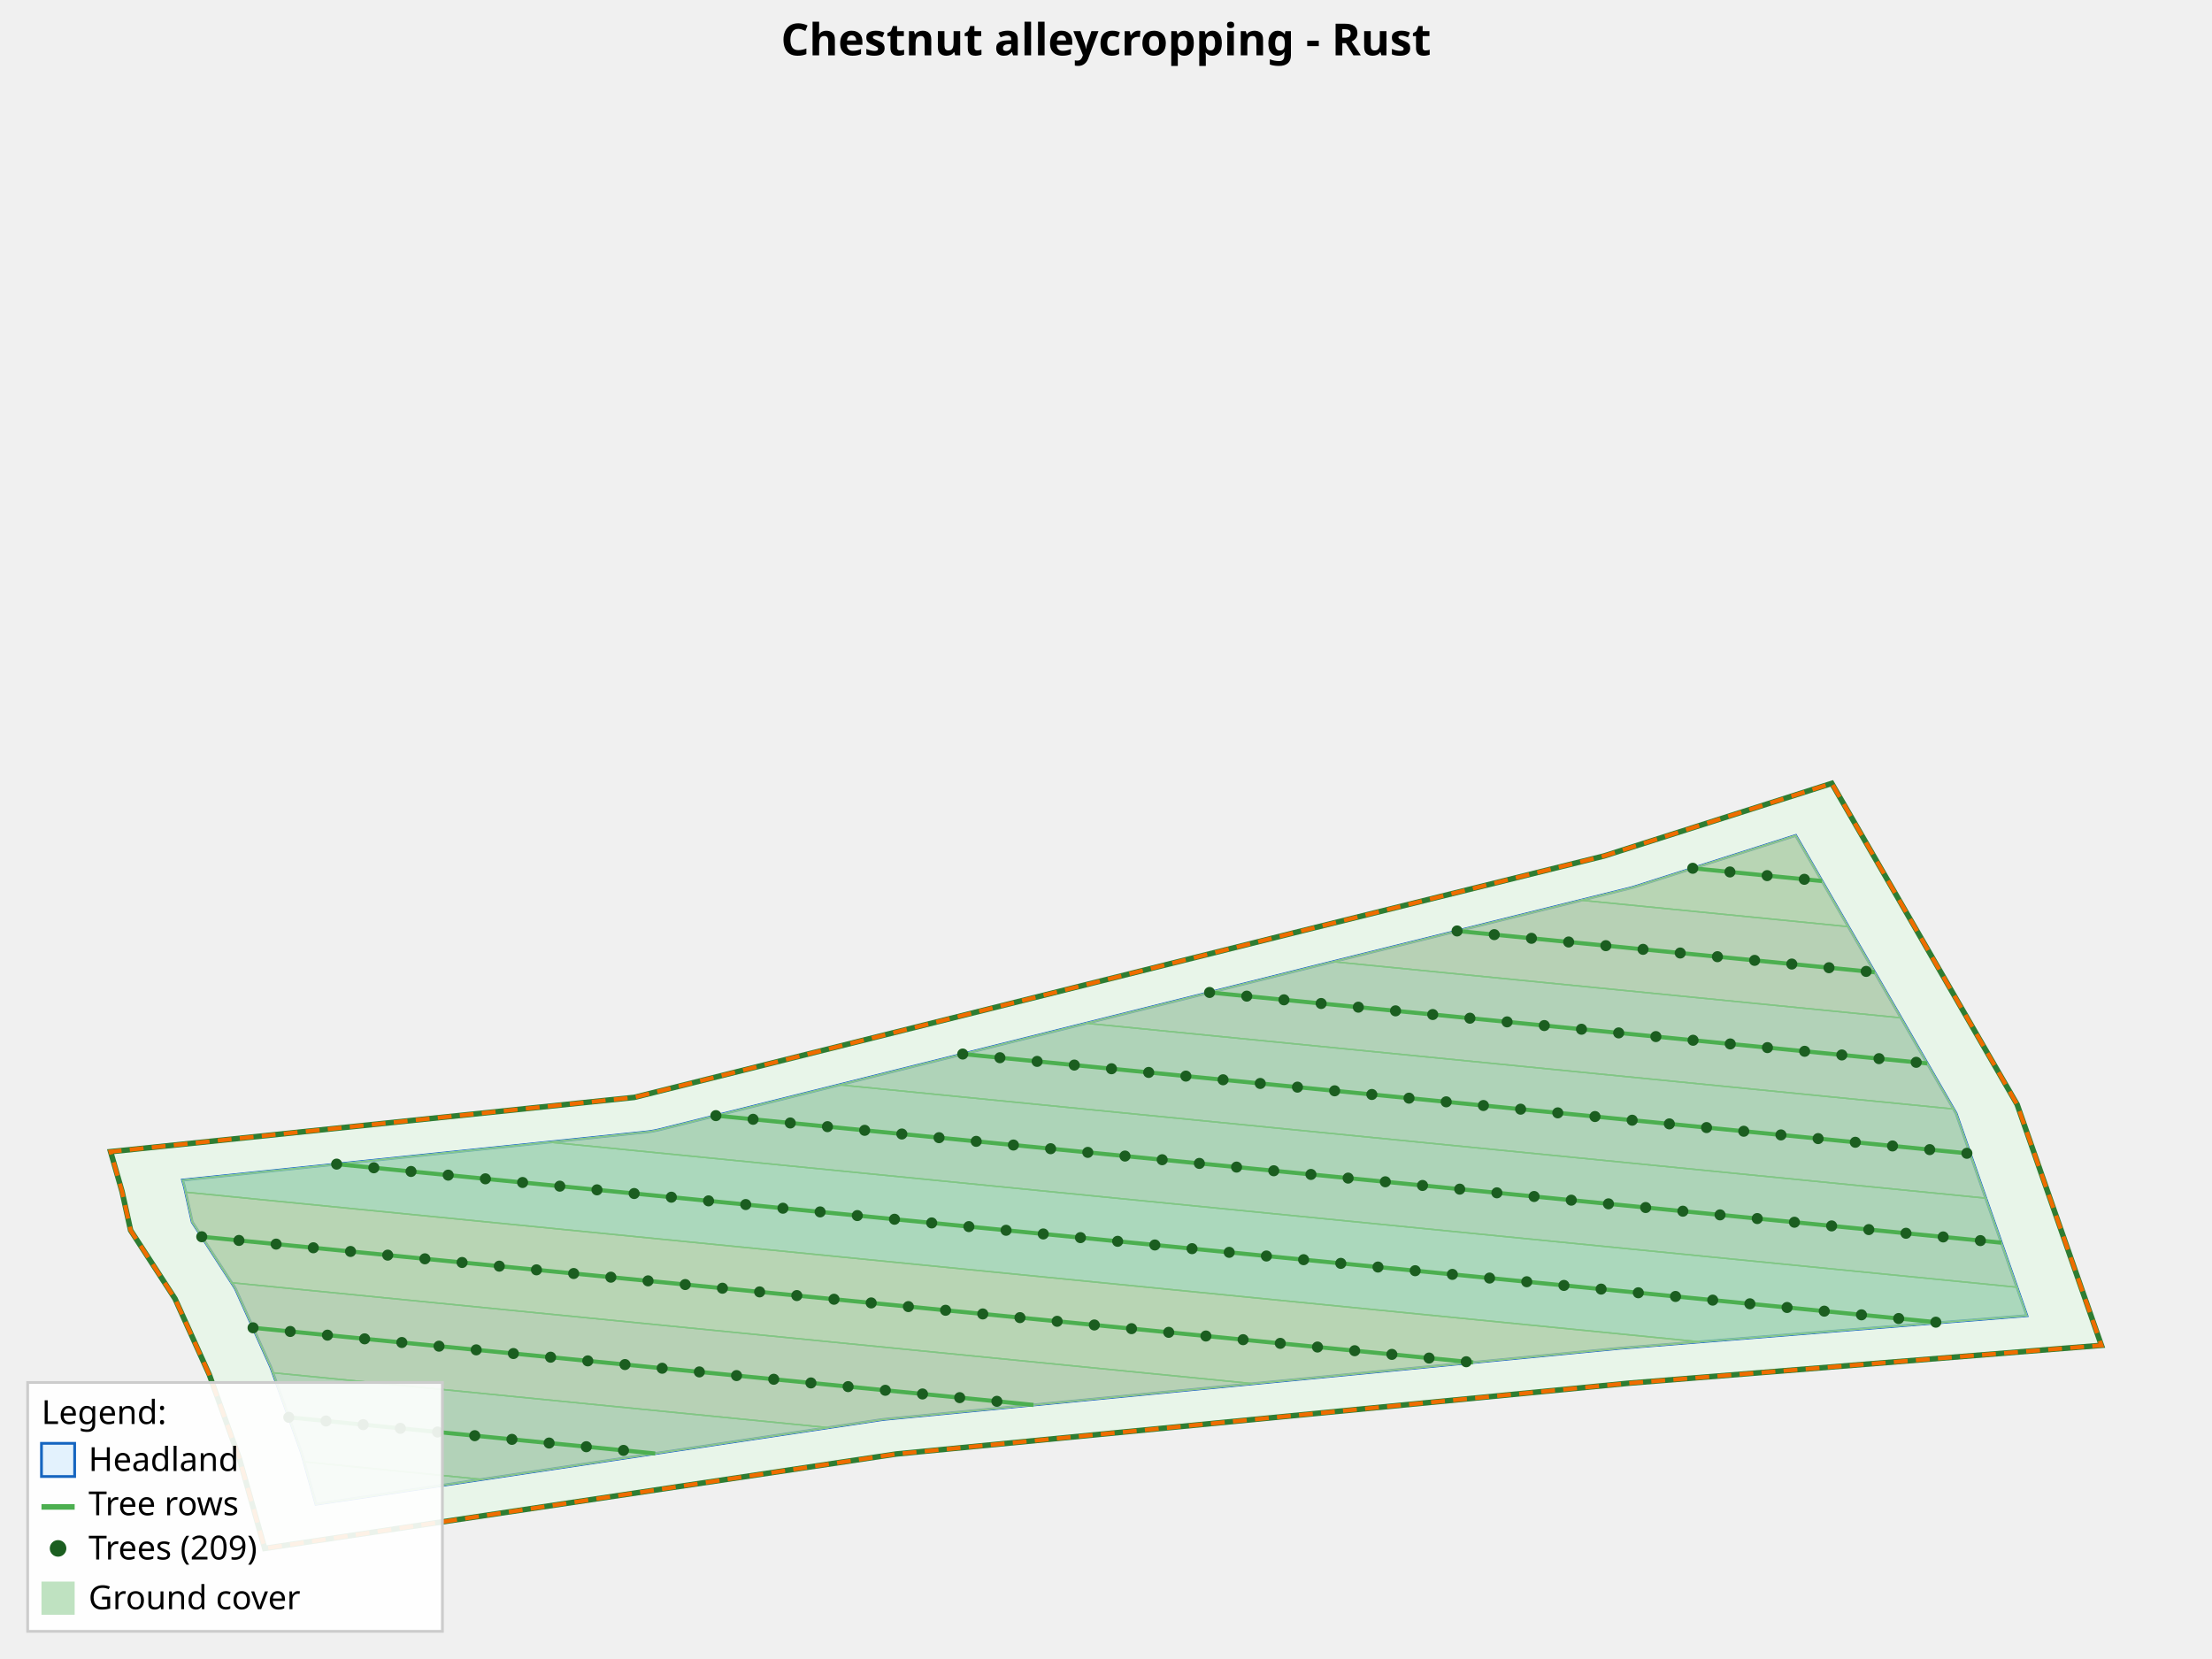
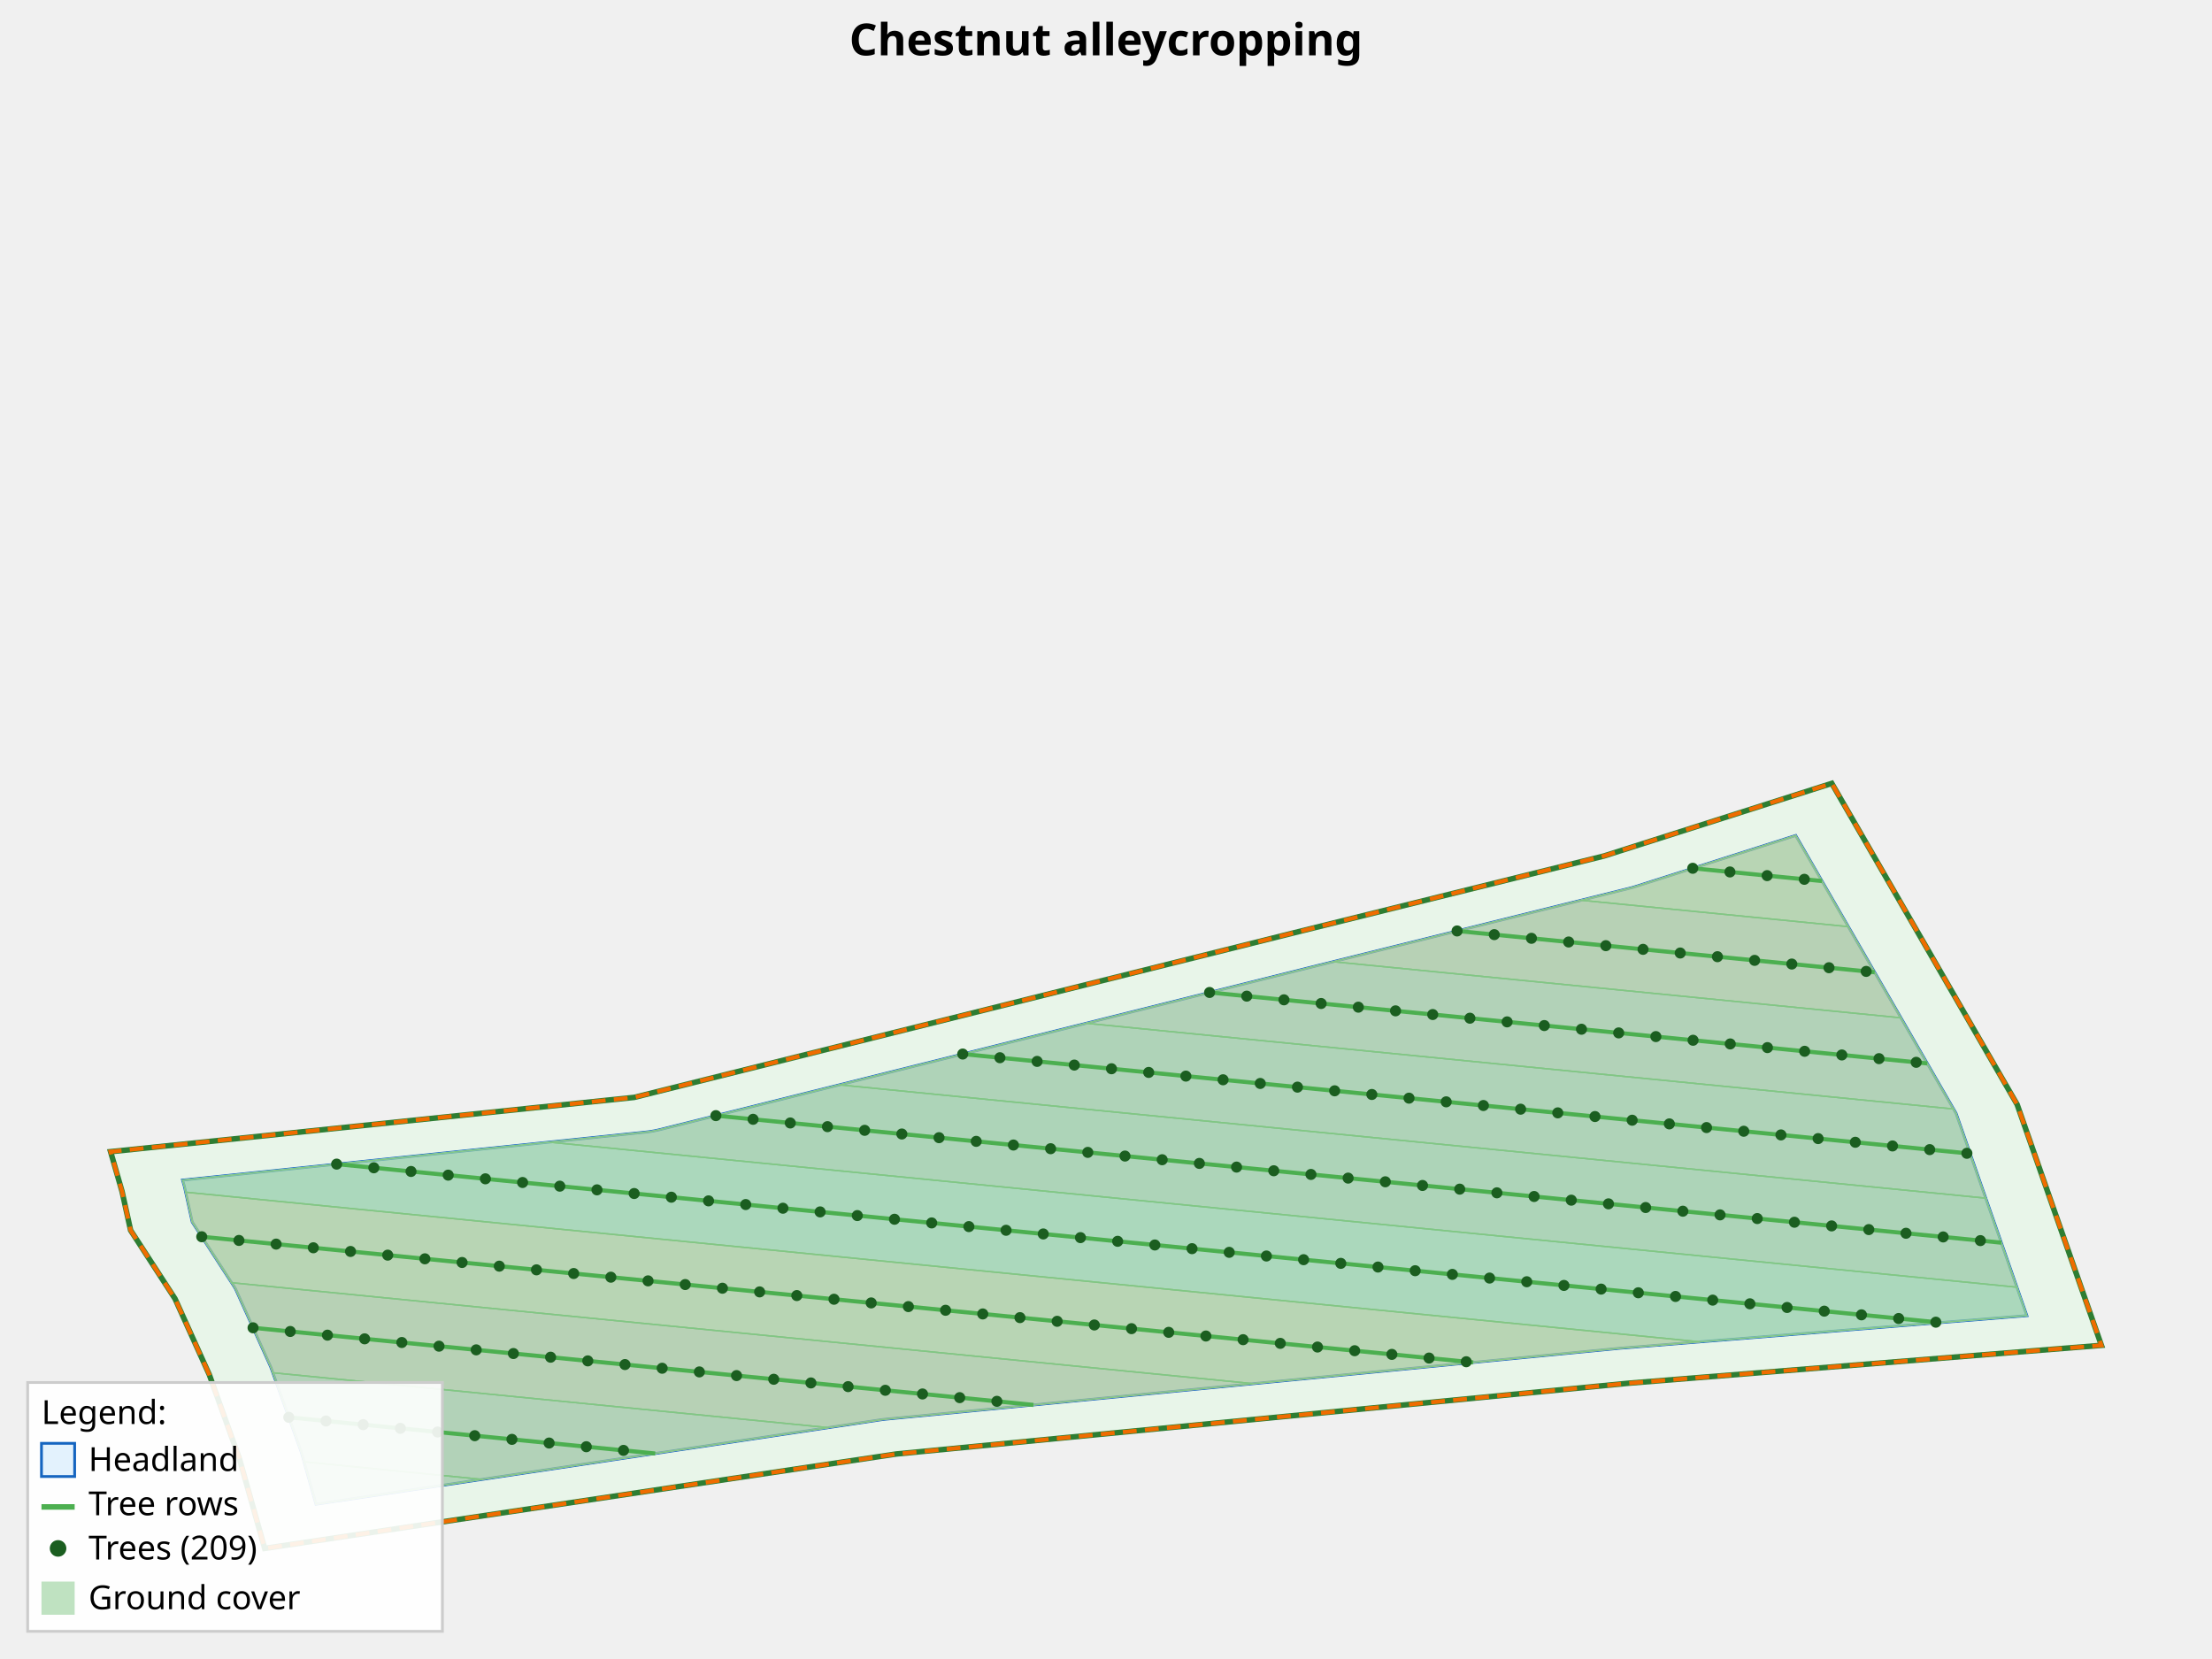
<svg xmlns="http://www.w3.org/2000/svg" width="800" height="600" style="background: white;">
  <style>
    .label { font-family: sans-serif; font-size: 12px; }
    .title { font-family: sans-serif; font-size: 16px; font-weight: bold; }
  </style>
-   <text x="400" y="20" class="title" text-anchor="middle">Chestnut alleycropping - Rust</text>
+   <text x="400" y="20" class="title" text-anchor="middle">Chestnut alleycropping</text>
  <path d="M 75.71,497.204 L 63.311,469.727 L 47.242,444.975 L 44.134,430.886 L 40,416.517 L 229.362,396.886 L 467.257,337.541 L 580.11,309.577 L 662.493,283.321 L 729.529,399.457 L 760,486.56 L 589.362,500.223 L 324.264,525.842 L 95.731,560 L 86.59,527.55 L 75.71,497.204 Z" fill="#e8f5e9" stroke="#2e7d32" stroke-width="2" />
  <path d="M 75.71,497.204 L 63.311,469.727 L 47.242,444.975 L 44.134,430.886 L 40,416.517 L 229.362,396.886 L 467.257,337.541 L 580.11,309.577 L 662.493,283.321 L 729.529,399.457 L 760,486.56 L 589.362,500.223 L 324.264,525.842 L 95.731,560 L 86.59,527.55 L 75.71,497.204 Z" fill="none" stroke="#ef6c00" stroke-width="1.5" stroke-dasharray="5,3" />
  <path d="M 98.026,494.687 L 97.903,494.383 L 97.78,494.08 L 97.779,494.078 L 97.778,494.076 L 85.379,466.598 L 85.37,466.58 L 85.362,466.56 L 85.22,466.278 L 85.079,465.995 L 85.068,465.977 L 85.058,465.958 L 84.891,465.68 L 84.726,465.401 L 84.713,465.383 L 84.702,465.364 L 69.517,441.973 L 66.725,429.32 L 66.664,429.087 L 66.607,428.855 L 66.015,426.795 L 233.502,409.432 L 233.942,409.38 L 234.383,409.331 L 234.489,409.316 L 234.596,409.303 L 235.031,409.239 L 235.467,409.177 L 235.571,409.16 L 235.676,409.144 L 236.105,409.068 L 236.535,408.995 L 236.638,408.974 L 236.742,408.956 L 237.164,408.868 L 237.587,408.783 L 237.687,408.759 L 237.79,408.738 L 238.203,408.639 L 238.618,408.542 L 476.487,349.204 L 589.315,321.247 L 589.342,321.239 L 589.369,321.233 L 589.847,321.106 L 590.325,320.979 L 590.351,320.972 L 590.378,320.964 L 590.844,320.824 L 591.311,320.685 L 591.337,320.676 L 591.363,320.668 L 649.44,302.158 L 707.452,402.659 L 733.049,475.829 L 586.143,487.592 L 585.819,487.623 L 585.495,487.65 L 320.396,513.268 L 319.941,513.319 L 319.485,513.367 L 319.393,513.379 L 319.3,513.39 L 318.85,513.453 L 318.399,513.513 L 114.276,544.023 L 109.075,525.56 L 108.989,525.298 L 108.907,525.036 L 98.027,494.69 L 98.026,494.689 L 98.026,494.687 Z" fill="#e3f2fd" fill-opacity="0.3" stroke="#1565c0" stroke-width="1" />
  <path d="M 589.315,321.247 L 589.342,321.239 L 589.369,321.233 L 589.847,321.106 L 590.325,320.979 L 590.351,320.972 L 590.378,320.964 L 590.844,320.824 L 591.311,320.685 L 591.337,320.676 L 591.363,320.668 L 649.44,302.158 L 668.475,335.134 L 571.826,325.58 L 589.315,321.247 Z" fill="#ffcdd2" fill-opacity="0.4" stroke="#ffcdd2" stroke-width="0.5" />
  <path d="M 571.826,325.58 L 668.475,335.134 L 687.509,368.11 L 482.124,347.808 L 571.826,325.58 Z" fill="#f8bbd9" fill-opacity="0.4" stroke="#f8bbd9" stroke-width="0.5" />
  <path d="M 476.487,349.204 L 482.124,347.808 L 687.509,368.11 L 706.544,401.085 L 392.823,370.075 L 476.487,349.204 Z" fill="#e1bee7" fill-opacity="0.4" stroke="#e1bee7" stroke-width="0.5" />
  <path d="M 392.823,370.075 L 706.544,401.085 L 707.452,402.659 L 718.182,433.33 L 303.549,392.345 L 392.823,370.075 Z" fill="#d1c4e9" fill-opacity="0.4" stroke="#d1c4e9" stroke-width="0.5" />
  <path d="M 233.502,409.432 L 233.942,409.38 L 234.383,409.331 L 234.489,409.316 L 234.596,409.303 L 235.031,409.239 L 235.467,409.177 L 235.571,409.16 L 235.676,409.144 L 236.105,409.068 L 236.535,408.995 L 236.638,408.974 L 236.742,408.956 L 237.164,408.868 L 237.587,408.783 L 237.687,408.759 L 237.79,408.738 L 238.203,408.639 L 238.618,408.542 L 303.549,392.345 L 718.182,433.33 L 729.449,465.538 L 198.523,413.058 L 233.502,409.432 Z" fill="#c5cae9" fill-opacity="0.4" stroke="#c5cae9" stroke-width="0.5" />
  <path d="M 66.725,429.32 L 66.664,429.087 L 66.607,428.855 L 66.015,426.795 L 198.523,413.058 L 729.449,465.538 L 733.049,475.829 L 614.794,485.298 L 67.133,431.166 L 66.725,429.32 Z" fill="#bbdefb" fill-opacity="0.4" stroke="#bbdefb" stroke-width="0.5" />
  <path d="M 69.517,441.973 L 67.133,431.166 L 614.794,485.298 L 586.143,487.592 L 585.819,487.623 L 585.495,487.65 L 453.277,500.427 L 83.754,463.903 L 69.517,441.973 Z" fill="#ffcdd2" fill-opacity="0.4" stroke="#ffcdd2" stroke-width="0.5" />
  <path d="M 97.903,494.383 L 97.78,494.08 L 97.779,494.078 L 97.778,494.076 L 85.379,466.598 L 85.37,466.58 L 85.362,466.56 L 85.22,466.278 L 85.079,465.995 L 85.068,465.977 L 85.058,465.958 L 84.891,465.68 L 84.726,465.401 L 84.713,465.383 L 84.702,465.364 L 83.754,463.903 L 453.277,500.427 L 320.396,513.268 L 319.941,513.319 L 319.485,513.367 L 319.393,513.379 L 319.3,513.39 L 318.85,513.453 L 318.399,513.513 L 299.57,516.328 L 98.665,496.471 L 98.027,494.69 L 98.026,494.689 L 98.026,494.687 L 97.903,494.383 Z" fill="#f8bbd9" fill-opacity="0.4" stroke="#f8bbd9" stroke-width="0.5" />
  <path d="M 174.346,535.045 L 109.954,528.68 L 109.075,525.56 L 108.989,525.298 L 108.907,525.036 L 98.665,496.471 L 299.57,516.328 L 174.346,535.045 Z" fill="#e1bee7" fill-opacity="0.4" stroke="#e1bee7" stroke-width="0.5" />
  <path d="M 114.276,544.023 L 109.954,528.68 L 174.346,535.045 L 114.276,544.023 Z" fill="#d1c4e9" fill-opacity="0.4" stroke="#d1c4e9" stroke-width="0.5" />
  <path d="M 589.315,321.247 L 589.342,321.239 L 589.369,321.233 L 589.847,321.106 L 590.325,320.979 L 590.351,320.972 L 590.378,320.964 L 590.844,320.824 L 591.311,320.685 L 591.337,320.676 L 591.363,320.668 L 649.44,302.158 L 668.475,335.134 L 571.826,325.58 L 589.315,321.247 Z" fill="#81c784" fill-opacity="0.5" stroke="#81c784" stroke-width="0.5" />
  <path d="M 571.826,325.58 L 668.475,335.134 L 687.509,368.11 L 482.124,347.808 L 571.826,325.58 Z" fill="#81c784" fill-opacity="0.5" stroke="#81c784" stroke-width="0.5" />
  <path d="M 476.487,349.204 L 482.124,347.808 L 687.509,368.11 L 706.544,401.085 L 392.823,370.075 L 476.487,349.204 Z" fill="#81c784" fill-opacity="0.5" stroke="#81c784" stroke-width="0.5" />
  <path d="M 392.823,370.075 L 706.544,401.085 L 707.452,402.659 L 718.182,433.33 L 303.549,392.345 L 392.823,370.075 Z" fill="#81c784" fill-opacity="0.5" stroke="#81c784" stroke-width="0.5" />
  <path d="M 233.502,409.432 L 233.942,409.38 L 234.383,409.331 L 234.489,409.316 L 234.596,409.303 L 235.031,409.239 L 235.467,409.177 L 235.571,409.16 L 235.676,409.144 L 236.105,409.068 L 236.535,408.995 L 236.638,408.974 L 236.742,408.956 L 237.164,408.868 L 237.587,408.783 L 237.687,408.759 L 237.79,408.738 L 238.203,408.639 L 238.618,408.542 L 303.549,392.345 L 718.182,433.33 L 729.449,465.538 L 198.523,413.058 L 233.502,409.432 Z" fill="#81c784" fill-opacity="0.5" stroke="#81c784" stroke-width="0.5" />
  <path d="M 66.725,429.32 L 66.664,429.087 L 66.607,428.855 L 66.015,426.795 L 198.523,413.058 L 729.449,465.538 L 733.049,475.829 L 614.794,485.298 L 67.133,431.166 L 66.725,429.32 Z" fill="#81c784" fill-opacity="0.5" stroke="#81c784" stroke-width="0.5" />
  <path d="M 69.517,441.973 L 67.133,431.166 L 614.794,485.298 L 586.143,487.592 L 585.819,487.623 L 585.495,487.65 L 453.277,500.427 L 83.754,463.903 L 69.517,441.973 Z" fill="#81c784" fill-opacity="0.5" stroke="#81c784" stroke-width="0.5" />
  <path d="M 97.903,494.383 L 97.78,494.08 L 97.779,494.078 L 97.778,494.076 L 85.379,466.598 L 85.37,466.58 L 85.362,466.56 L 85.22,466.278 L 85.079,465.995 L 85.068,465.977 L 85.058,465.958 L 84.891,465.68 L 84.726,465.401 L 84.713,465.383 L 84.702,465.364 L 83.754,463.903 L 453.277,500.427 L 320.396,513.268 L 319.941,513.319 L 319.485,513.367 L 319.393,513.379 L 319.3,513.39 L 318.85,513.453 L 318.399,513.513 L 299.57,516.328 L 98.665,496.471 L 98.027,494.69 L 98.026,494.689 L 98.026,494.687 L 97.903,494.383 Z" fill="#81c784" fill-opacity="0.5" stroke="#81c784" stroke-width="0.5" />
  <path d="M 174.346,535.045 L 109.954,528.68 L 109.075,525.56 L 108.989,525.298 L 108.907,525.036 L 98.665,496.471 L 299.57,516.328 L 174.346,535.045 Z" fill="#81c784" fill-opacity="0.5" stroke="#81c784" stroke-width="0.5" />
  <path d="M 114.276,544.023 L 109.954,528.68 L 174.346,535.045 L 114.276,544.023 Z" fill="#81c784" fill-opacity="0.5" stroke="#81c784" stroke-width="0.5" />
  <path d="M 612.208,314.025 L 658.958,318.646" fill="none" stroke="#4caf50" stroke-width="1.5" />
  <path d="M 526.975,336.694 L 677.992,351.622" fill="none" stroke="#4caf50" stroke-width="1.5" />
  <path d="M 437.46,358.94 L 697.026,384.597" fill="none" stroke="#4caf50" stroke-width="1.5" />
  <path d="M 348.186,381.21 L 712.548,417.226" fill="none" stroke="#4caf50" stroke-width="1.5" />
  <path d="M 258.912,403.48 L 723.815,449.434" fill="none" stroke="#4caf50" stroke-width="1.5" />
  <path d="M 121.75,421.017 L 701.686,478.34" fill="none" stroke="#4caf50" stroke-width="1.5" />
  <path d="M 72.969,447.29 L 532.808,492.741" fill="none" stroke="#4caf50" stroke-width="1.5" />
  <path d="M 91.525,480.218 L 373.746,508.112" fill="none" stroke="#4caf50" stroke-width="1.5" />
  <path d="M 104.444,512.589 L 236.958,525.686" fill="none" stroke="#4caf50" stroke-width="1.5" />
  <circle cx="612.208" cy="314.025" r="2" fill="#1b5e20" />
  <circle cx="625.658" cy="315.354" r="2" fill="#1b5e20" />
  <circle cx="639.109" cy="316.684" r="2" fill="#1b5e20" />
  <circle cx="652.56" cy="318.014" r="2" fill="#1b5e20" />
  <circle cx="526.975" cy="336.694" r="2" fill="#1b5e20" />
  <circle cx="540.426" cy="338.023" r="2" fill="#1b5e20" />
  <circle cx="553.876" cy="339.353" r="2" fill="#1b5e20" />
  <circle cx="567.327" cy="340.683" r="2" fill="#1b5e20" />
  <circle cx="580.778" cy="342.012" r="2" fill="#1b5e20" />
  <circle cx="594.229" cy="343.342" r="2" fill="#1b5e20" />
  <circle cx="607.679" cy="344.671" r="2" fill="#1b5e20" />
  <circle cx="621.13" cy="346.001" r="2" fill="#1b5e20" />
  <circle cx="634.581" cy="347.33" r="2" fill="#1b5e20" />
  <circle cx="648.031" cy="348.66" r="2" fill="#1b5e20" />
  <circle cx="661.482" cy="349.99" r="2" fill="#1b5e20" />
  <circle cx="674.933" cy="351.319" r="2" fill="#1b5e20" />
  <circle cx="437.46" cy="358.94" r="2" fill="#1b5e20" />
  <circle cx="450.911" cy="360.269" r="2" fill="#1b5e20" />
  <circle cx="464.362" cy="361.599" r="2" fill="#1b5e20" />
  <circle cx="477.812" cy="362.928" r="2" fill="#1b5e20" />
  <circle cx="491.263" cy="364.258" r="2" fill="#1b5e20" />
  <circle cx="504.714" cy="365.588" r="2" fill="#1b5e20" />
  <circle cx="518.164" cy="366.917" r="2" fill="#1b5e20" />
  <circle cx="531.615" cy="368.247" r="2" fill="#1b5e20" />
  <circle cx="545.066" cy="369.576" r="2" fill="#1b5e20" />
  <circle cx="558.516" cy="370.906" r="2" fill="#1b5e20" />
  <circle cx="571.967" cy="372.235" r="2" fill="#1b5e20" />
  <circle cx="585.418" cy="373.565" r="2" fill="#1b5e20" />
  <circle cx="598.868" cy="374.894" r="2" fill="#1b5e20" />
  <circle cx="612.319" cy="376.224" r="2" fill="#1b5e20" />
  <circle cx="625.77" cy="377.554" r="2" fill="#1b5e20" />
  <circle cx="639.22" cy="378.883" r="2" fill="#1b5e20" />
  <circle cx="652.671" cy="380.213" r="2" fill="#1b5e20" />
  <circle cx="666.122" cy="381.542" r="2" fill="#1b5e20" />
  <circle cx="679.572" cy="382.872" r="2" fill="#1b5e20" />
  <circle cx="693.023" cy="384.202" r="2" fill="#1b5e20" />
  <circle cx="348.186" cy="381.21" r="2" fill="#1b5e20" />
  <circle cx="361.636" cy="382.539" r="2" fill="#1b5e20" />
  <circle cx="375.087" cy="383.869" r="2" fill="#1b5e20" />
  <circle cx="388.538" cy="385.198" r="2" fill="#1b5e20" />
  <circle cx="401.988" cy="386.528" r="2" fill="#1b5e20" />
  <circle cx="415.439" cy="387.857" r="2" fill="#1b5e20" />
  <circle cx="428.89" cy="389.187" r="2" fill="#1b5e20" />
  <circle cx="442.341" cy="390.516" r="2" fill="#1b5e20" />
  <circle cx="455.791" cy="391.846" r="2" fill="#1b5e20" />
  <circle cx="469.242" cy="393.175" r="2" fill="#1b5e20" />
  <circle cx="482.692" cy="394.505" r="2" fill="#1b5e20" />
  <circle cx="496.143" cy="395.834" r="2" fill="#1b5e20" />
  <circle cx="509.594" cy="397.164" r="2" fill="#1b5e20" />
  <circle cx="523.044" cy="398.494" r="2" fill="#1b5e20" />
  <circle cx="536.495" cy="399.823" r="2" fill="#1b5e20" />
  <circle cx="549.946" cy="401.153" r="2" fill="#1b5e20" />
  <circle cx="563.396" cy="402.482" r="2" fill="#1b5e20" />
  <circle cx="576.847" cy="403.812" r="2" fill="#1b5e20" />
  <circle cx="590.298" cy="405.141" r="2" fill="#1b5e20" />
  <circle cx="603.748" cy="406.471" r="2" fill="#1b5e20" />
  <circle cx="617.199" cy="407.801" r="2" fill="#1b5e20" />
  <circle cx="630.65" cy="409.13" r="2" fill="#1b5e20" />
  <circle cx="644.1" cy="410.46" r="2" fill="#1b5e20" />
  <circle cx="657.551" cy="411.789" r="2" fill="#1b5e20" />
  <circle cx="671.001" cy="413.119" r="2" fill="#1b5e20" />
  <circle cx="684.452" cy="414.449" r="2" fill="#1b5e20" />
  <circle cx="697.903" cy="415.778" r="2" fill="#1b5e20" />
  <circle cx="711.353" cy="417.108" r="2" fill="#1b5e20" />
  <circle cx="258.912" cy="403.48" r="2" fill="#1b5e20" />
  <circle cx="272.362" cy="404.809" r="2" fill="#1b5e20" />
  <circle cx="285.813" cy="406.139" r="2" fill="#1b5e20" />
  <circle cx="299.264" cy="407.468" r="2" fill="#1b5e20" />
  <circle cx="312.714" cy="408.798" r="2" fill="#1b5e20" />
  <circle cx="326.165" cy="410.127" r="2" fill="#1b5e20" />
  <circle cx="339.616" cy="411.457" r="2" fill="#1b5e20" />
  <circle cx="353.066" cy="412.786" r="2" fill="#1b5e20" />
  <circle cx="366.517" cy="414.116" r="2" fill="#1b5e20" />
  <circle cx="379.968" cy="415.445" r="2" fill="#1b5e20" />
  <circle cx="393.418" cy="416.775" r="2" fill="#1b5e20" />
  <circle cx="406.869" cy="418.104" r="2" fill="#1b5e20" />
  <circle cx="420.32" cy="419.434" r="2" fill="#1b5e20" />
  <circle cx="433.77" cy="420.763" r="2" fill="#1b5e20" />
  <circle cx="447.221" cy="422.093" r="2" fill="#1b5e20" />
  <circle cx="460.671" cy="423.422" r="2" fill="#1b5e20" />
  <circle cx="474.122" cy="424.752" r="2" fill="#1b5e20" />
  <circle cx="487.573" cy="426.081" r="2" fill="#1b5e20" />
  <circle cx="501.023" cy="427.411" r="2" fill="#1b5e20" />
  <circle cx="514.474" cy="428.74" r="2" fill="#1b5e20" />
  <circle cx="527.925" cy="430.07" r="2" fill="#1b5e20" />
  <circle cx="541.375" cy="431.4" r="2" fill="#1b5e20" />
  <circle cx="554.826" cy="432.729" r="2" fill="#1b5e20" />
  <circle cx="568.276" cy="434.059" r="2" fill="#1b5e20" />
  <circle cx="581.727" cy="435.388" r="2" fill="#1b5e20" />
  <circle cx="595.178" cy="436.718" r="2" fill="#1b5e20" />
  <circle cx="608.628" cy="438.047" r="2" fill="#1b5e20" />
  <circle cx="622.079" cy="439.377" r="2" fill="#1b5e20" />
  <circle cx="635.529" cy="440.707" r="2" fill="#1b5e20" />
  <circle cx="648.98" cy="442.036" r="2" fill="#1b5e20" />
  <circle cx="662.43" cy="443.366" r="2" fill="#1b5e20" />
  <circle cx="675.881" cy="444.695" r="2" fill="#1b5e20" />
  <circle cx="689.332" cy="446.025" r="2" fill="#1b5e20" />
  <circle cx="702.782" cy="447.355" r="2" fill="#1b5e20" />
  <circle cx="716.233" cy="448.684" r="2" fill="#1b5e20" />
  <circle cx="121.75" cy="421.017" r="2" fill="#1b5e20" />
  <circle cx="135.2" cy="422.347" r="2" fill="#1b5e20" />
  <circle cx="148.651" cy="423.676" r="2" fill="#1b5e20" />
  <circle cx="162.102" cy="425.006" r="2" fill="#1b5e20" />
  <circle cx="175.552" cy="426.335" r="2" fill="#1b5e20" />
  <circle cx="189.003" cy="427.664" r="2" fill="#1b5e20" />
  <circle cx="202.454" cy="428.994" r="2" fill="#1b5e20" />
  <circle cx="215.904" cy="430.323" r="2" fill="#1b5e20" />
  <circle cx="229.355" cy="431.653" r="2" fill="#1b5e20" />
  <circle cx="242.806" cy="432.982" r="2" fill="#1b5e20" />
  <circle cx="256.256" cy="434.312" r="2" fill="#1b5e20" />
  <circle cx="269.707" cy="435.641" r="2" fill="#1b5e20" />
  <circle cx="283.158" cy="436.97" r="2" fill="#1b5e20" />
  <circle cx="296.608" cy="438.3" r="2" fill="#1b5e20" />
  <circle cx="310.059" cy="439.629" r="2" fill="#1b5e20" />
  <circle cx="323.509" cy="440.959" r="2" fill="#1b5e20" />
  <circle cx="336.96" cy="442.288" r="2" fill="#1b5e20" />
  <circle cx="350.411" cy="443.618" r="2" fill="#1b5e20" />
  <circle cx="363.861" cy="444.947" r="2" fill="#1b5e20" />
  <circle cx="377.312" cy="446.277" r="2" fill="#1b5e20" />
  <circle cx="390.763" cy="447.606" r="2" fill="#1b5e20" />
  <circle cx="404.213" cy="448.936" r="2" fill="#1b5e20" />
  <circle cx="417.664" cy="450.265" r="2" fill="#1b5e20" />
  <circle cx="431.114" cy="451.595" r="2" fill="#1b5e20" />
  <circle cx="444.565" cy="452.924" r="2" fill="#1b5e20" />
  <circle cx="458.015" cy="454.254" r="2" fill="#1b5e20" />
  <circle cx="471.466" cy="455.583" r="2" fill="#1b5e20" />
  <circle cx="484.917" cy="456.913" r="2" fill="#1b5e20" />
  <circle cx="498.367" cy="458.242" r="2" fill="#1b5e20" />
  <circle cx="511.818" cy="459.572" r="2" fill="#1b5e20" />
  <circle cx="525.268" cy="460.902" r="2" fill="#1b5e20" />
  <circle cx="538.719" cy="462.231" r="2" fill="#1b5e20" />
  <circle cx="552.17" cy="463.561" r="2" fill="#1b5e20" />
  <circle cx="565.62" cy="464.89" r="2" fill="#1b5e20" />
  <circle cx="579.071" cy="466.22" r="2" fill="#1b5e20" />
  <circle cx="592.521" cy="467.549" r="2" fill="#1b5e20" />
  <circle cx="605.972" cy="468.879" r="2" fill="#1b5e20" />
  <circle cx="619.422" cy="470.209" r="2" fill="#1b5e20" />
  <circle cx="632.873" cy="471.538" r="2" fill="#1b5e20" />
  <circle cx="646.323" cy="472.868" r="2" fill="#1b5e20" />
  <circle cx="659.774" cy="474.197" r="2" fill="#1b5e20" />
  <circle cx="673.225" cy="475.527" r="2" fill="#1b5e20" />
  <circle cx="686.675" cy="476.857" r="2" fill="#1b5e20" />
  <circle cx="700.126" cy="478.186" r="2" fill="#1b5e20" />
  <circle cx="72.969" cy="447.29" r="2" fill="#1b5e20" />
  <circle cx="86.419" cy="448.619" r="2" fill="#1b5e20" />
  <circle cx="99.87" cy="449.949" r="2" fill="#1b5e20" />
  <circle cx="113.321" cy="451.278" r="2" fill="#1b5e20" />
  <circle cx="126.771" cy="452.608" r="2" fill="#1b5e20" />
  <circle cx="140.222" cy="453.937" r="2" fill="#1b5e20" />
  <circle cx="153.672" cy="455.266" r="2" fill="#1b5e20" />
  <circle cx="167.123" cy="456.596" r="2" fill="#1b5e20" />
  <circle cx="180.574" cy="457.925" r="2" fill="#1b5e20" />
  <circle cx="194.024" cy="459.255" r="2" fill="#1b5e20" />
  <circle cx="207.475" cy="460.584" r="2" fill="#1b5e20" />
  <circle cx="220.925" cy="461.914" r="2" fill="#1b5e20" />
  <circle cx="234.376" cy="463.243" r="2" fill="#1b5e20" />
  <circle cx="247.827" cy="464.572" r="2" fill="#1b5e20" />
  <circle cx="261.277" cy="465.902" r="2" fill="#1b5e20" />
  <circle cx="274.728" cy="467.231" r="2" fill="#1b5e20" />
  <circle cx="288.178" cy="468.561" r="2" fill="#1b5e20" />
  <circle cx="301.629" cy="469.89" r="2" fill="#1b5e20" />
  <circle cx="315.08" cy="471.22" r="2" fill="#1b5e20" />
  <circle cx="328.53" cy="472.549" r="2" fill="#1b5e20" />
  <circle cx="341.981" cy="473.879" r="2" fill="#1b5e20" />
  <circle cx="355.431" cy="475.208" r="2" fill="#1b5e20" />
  <circle cx="368.882" cy="476.538" r="2" fill="#1b5e20" />
  <circle cx="382.333" cy="477.867" r="2" fill="#1b5e20" />
  <circle cx="395.783" cy="479.197" r="2" fill="#1b5e20" />
  <circle cx="409.234" cy="480.526" r="2" fill="#1b5e20" />
  <circle cx="422.684" cy="481.856" r="2" fill="#1b5e20" />
  <circle cx="436.135" cy="483.185" r="2" fill="#1b5e20" />
  <circle cx="449.585" cy="484.515" r="2" fill="#1b5e20" />
  <circle cx="463.036" cy="485.844" r="2" fill="#1b5e20" />
  <circle cx="476.486" cy="487.174" r="2" fill="#1b5e20" />
  <circle cx="489.937" cy="488.503" r="2" fill="#1b5e20" />
  <circle cx="503.388" cy="489.833" r="2" fill="#1b5e20" />
  <circle cx="516.838" cy="491.162" r="2" fill="#1b5e20" />
  <circle cx="530.289" cy="492.492" r="2" fill="#1b5e20" />
  <circle cx="91.525" cy="480.218" r="2" fill="#1b5e20" />
  <circle cx="104.976" cy="481.547" r="2" fill="#1b5e20" />
  <circle cx="118.426" cy="482.877" r="2" fill="#1b5e20" />
  <circle cx="131.877" cy="484.206" r="2" fill="#1b5e20" />
  <circle cx="145.328" cy="485.536" r="2" fill="#1b5e20" />
  <circle cx="158.778" cy="486.865" r="2" fill="#1b5e20" />
  <circle cx="172.229" cy="488.194" r="2" fill="#1b5e20" />
  <circle cx="185.679" cy="489.524" r="2" fill="#1b5e20" />
  <circle cx="199.13" cy="490.853" r="2" fill="#1b5e20" />
  <circle cx="212.58" cy="492.183" r="2" fill="#1b5e20" />
  <circle cx="226.031" cy="493.512" r="2" fill="#1b5e20" />
  <circle cx="239.482" cy="494.842" r="2" fill="#1b5e20" />
  <circle cx="252.932" cy="496.171" r="2" fill="#1b5e20" />
  <circle cx="266.383" cy="497.5" r="2" fill="#1b5e20" />
  <circle cx="279.833" cy="498.83" r="2" fill="#1b5e20" />
  <circle cx="293.284" cy="500.159" r="2" fill="#1b5e20" />
  <circle cx="306.734" cy="501.489" r="2" fill="#1b5e20" />
  <circle cx="320.185" cy="502.818" r="2" fill="#1b5e20" />
  <circle cx="333.635" cy="504.148" r="2" fill="#1b5e20" />
  <circle cx="347.086" cy="505.477" r="2" fill="#1b5e20" />
  <circle cx="360.537" cy="506.807" r="2" fill="#1b5e20" />
  <circle cx="104.444" cy="512.589" r="2" fill="#1b5e20" />
  <circle cx="117.895" cy="513.918" r="2" fill="#1b5e20" />
  <circle cx="131.346" cy="515.248" r="2" fill="#1b5e20" />
  <circle cx="144.796" cy="516.577" r="2" fill="#1b5e20" />
  <circle cx="158.247" cy="517.906" r="2" fill="#1b5e20" />
  <circle cx="171.697" cy="519.236" r="2" fill="#1b5e20" />
  <circle cx="185.148" cy="520.565" r="2" fill="#1b5e20" />
  <circle cx="198.598" cy="521.895" r="2" fill="#1b5e20" />
  <circle cx="212.049" cy="523.224" r="2" fill="#1b5e20" />
  <circle cx="225.499" cy="524.554" r="2" fill="#1b5e20" />
  <g transform="translate(10, 500)">
    <rect x="0" y="0" width="150" height="90" fill="white" fill-opacity="0.9" stroke="#ccc" />
    <text x="5" y="15" class="label">Legend:</text>
    <rect x="5" y="22" width="12" height="12" fill="#e3f2fd" stroke="#1565c0" />
    <text x="22" y="32" class="label">Headland</text>
    <line x1="5" y1="45" x2="17" y2="45" stroke="#4caf50" stroke-width="2" />
    <text x="22" y="48" class="label">Tree rows</text>
    <circle cx="11" cy="60" r="3" fill="#1b5e20" />
    <text x="22" y="64" class="label">Trees (209)</text>
    <rect x="5" y="72" width="12" height="12" fill="#81c784" fill-opacity="0.5" />
    <text x="22" y="82" class="label">Ground cover</text>
  </g>
</svg>
